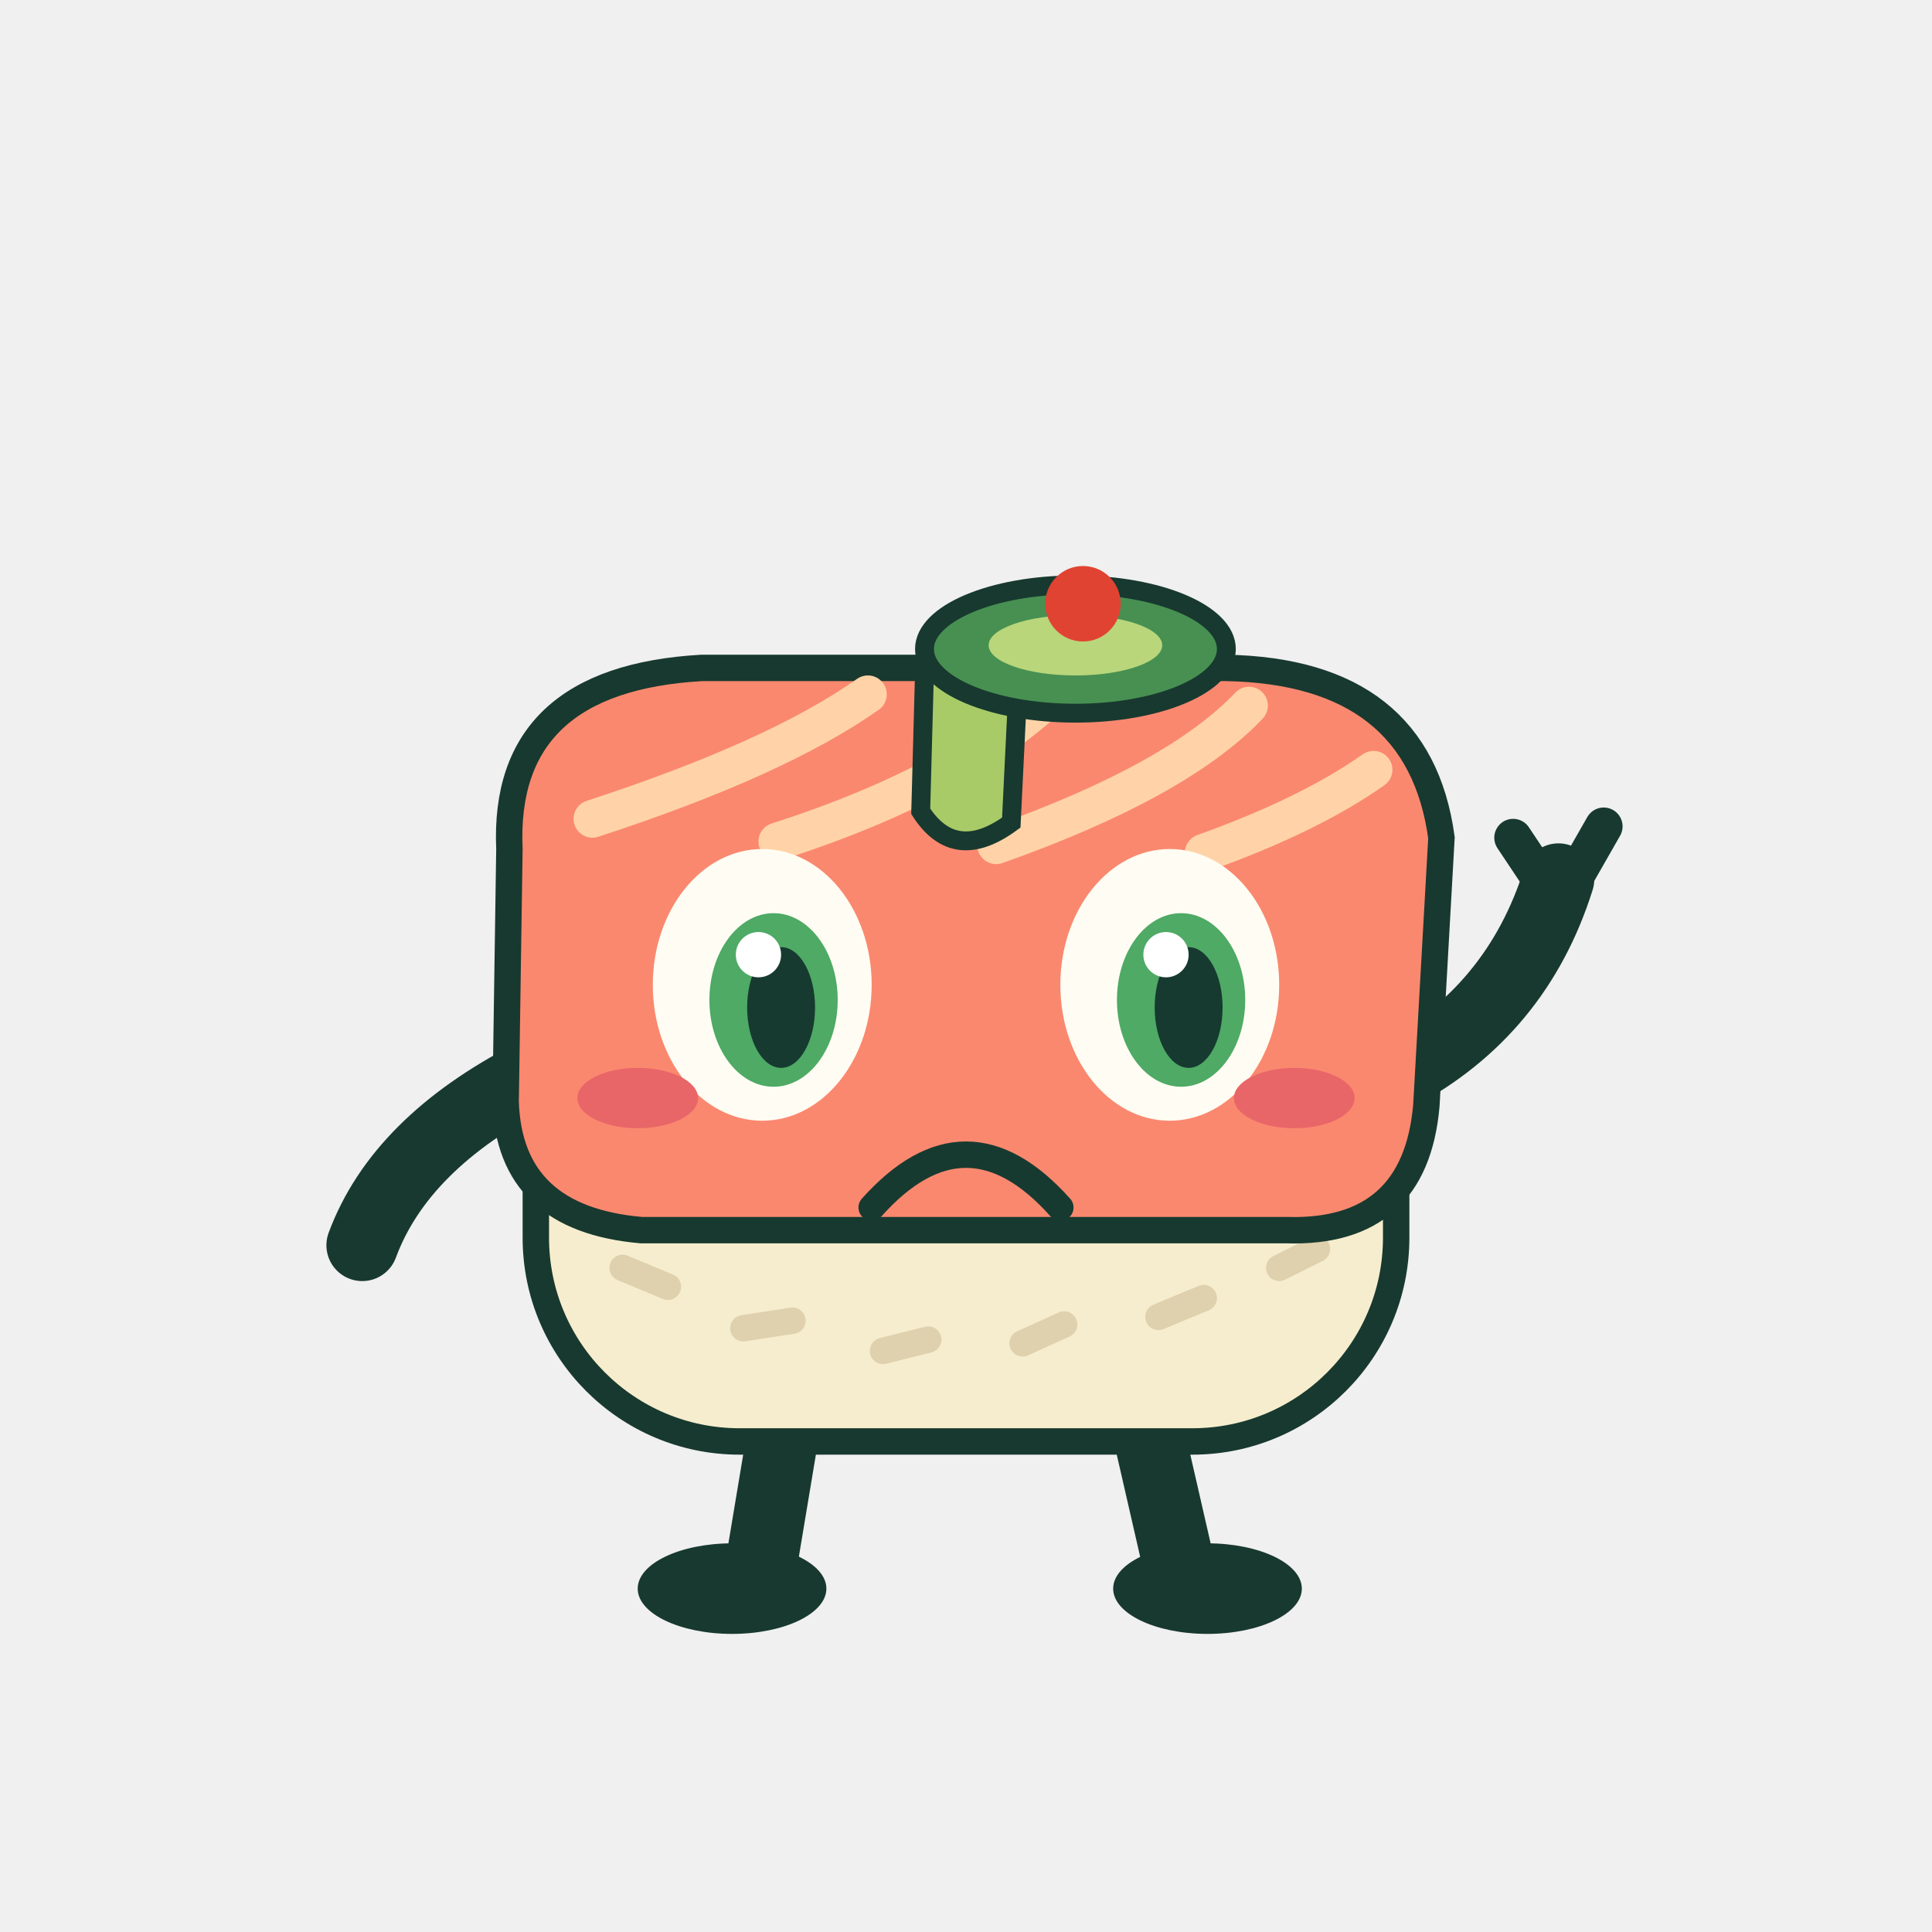
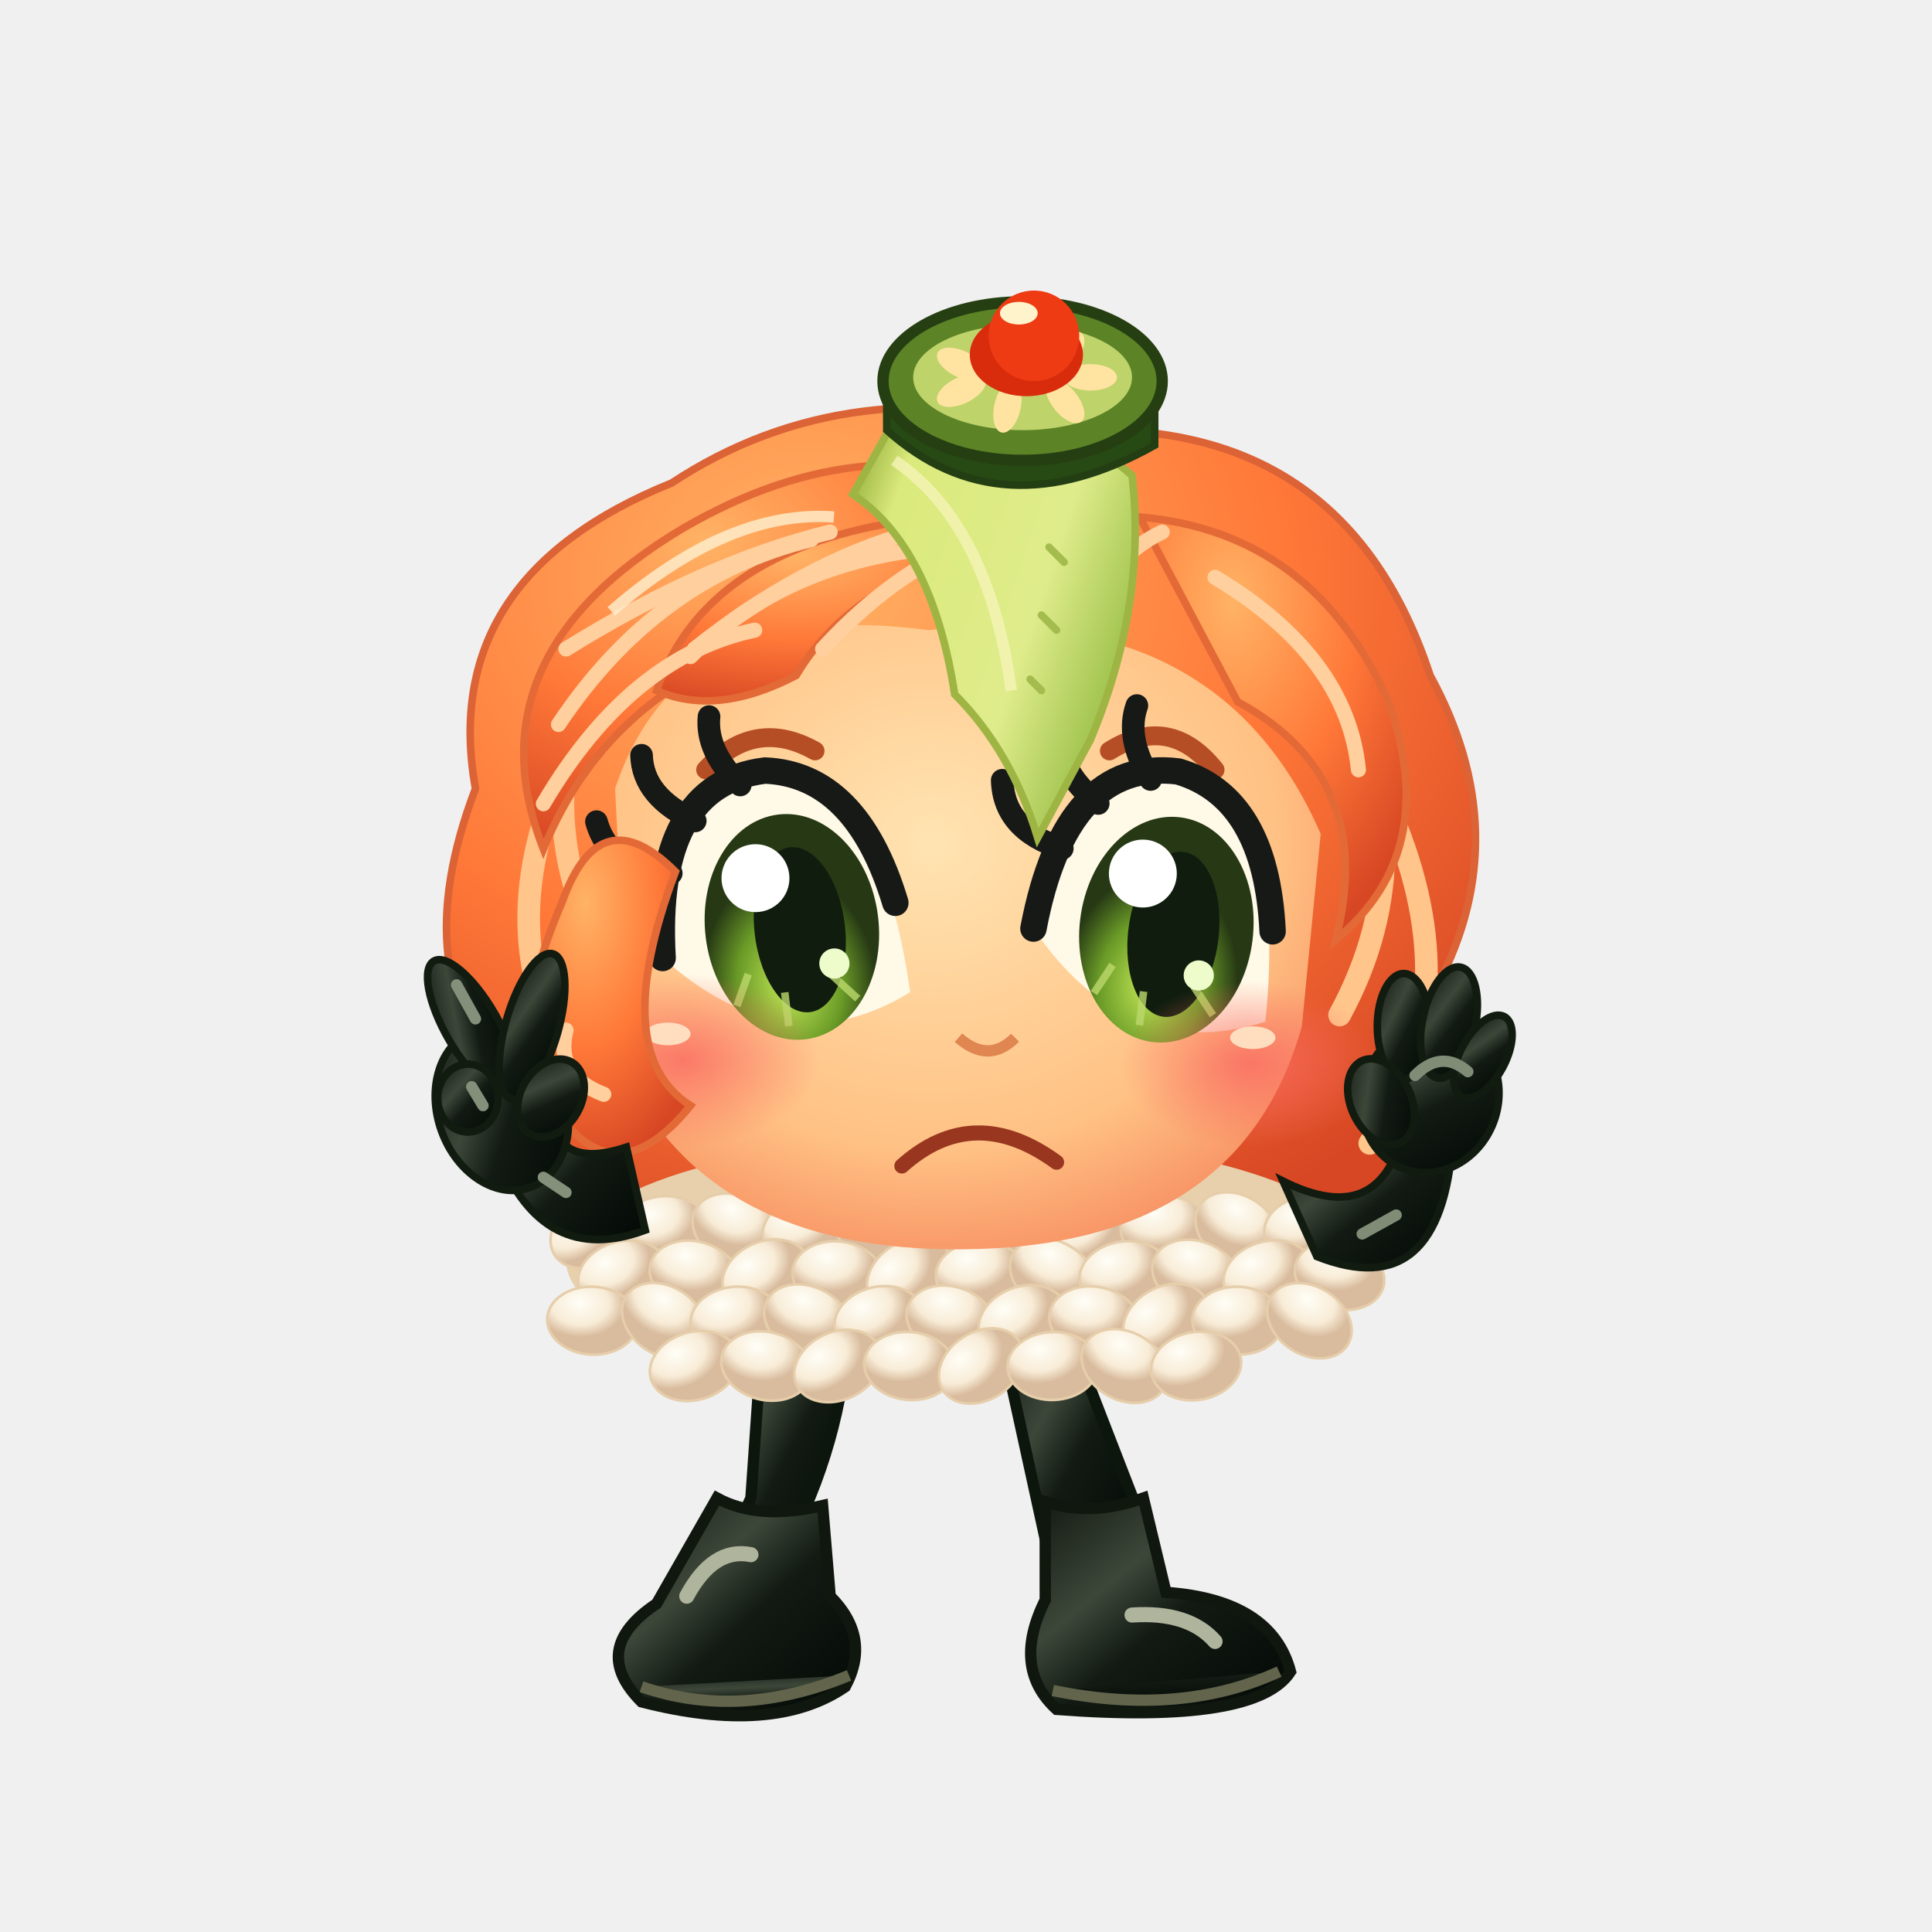
- <svg xmlns="http://www.w3.org/2000/svg" viewBox="0 0 512 512" width="512" height="512" role="img" aria-label="Suki sad">
+ <svg xmlns="http://www.w3.org/2000/svg" viewBox="0 0 512 512" width="512" height="512" role="img" aria-label="Sally sad">
+   <defs>
+     <radialGradient id="salmon" cx="35%" cy="20%" r="85%">
+       <stop stop-color="#ffb365" />
+       <stop offset=".55" stop-color="#ff7838" />
+       <stop offset="1" stop-color="#d74724" />
+     </radialGradient>
+     <radialGradient id="skin" cx="45%" cy="35%" r="70%">
+       <stop stop-color="#ffe4b2" />
+       <stop offset=".7" stop-color="#ffc184" />
+       <stop offset="1" stop-color="#f78e61" />
+     </radialGradient>
+     <radialGradient id="iris" cx="45%" cy="75%">
+       <stop stop-color="#c7eb58" />
+       <stop offset=".6" stop-color="#6a9b27" />
+       <stop offset="1" stop-color="#263814" />
+     </radialGradient>
+     <radialGradient id="rice" cx="35%" cy="25%">
+       <stop stop-color="#fffef7" />
+       <stop offset=".65" stop-color="#f8ecd7" />
+       <stop offset="1" stop-color="#d9bc9e" />
+     </radialGradient>
+     <linearGradient id="nori" x1="0" x2="1" y2="1">
+       <stop stop-color="#101610" />
+       <stop offset=".35" stop-color="#3d4739" />
+       <stop offset=".55" stop-color="#121a13" />
+       <stop offset="1" stop-color="#030905" />
+     </linearGradient>
+     <linearGradient id="avo" x2="1" y2=".5">
+       <stop stop-color="#81a02b" />
+       <stop offset=".2" stop-color="#dbea7c" />
+       <stop offset=".7" stop-color="#dfec8b" />
+       <stop offset="1" stop-color="#9ec24c" />
+     </linearGradient>
+     <radialGradient id="cheek">
+       <stop stop-color="#fa6c62" stop-opacity=".85" />
+       <stop offset="1" stop-color="#fa6c62" stop-opacity="0" />
+     </radialGradient>
+   </defs>
  <g id="character" transform="translate(0 0.000) rotate(0.000 256 280)">
-     <g id="nori-limbs" fill="#18392f" stroke="#18392f" stroke-width="19" stroke-linecap="round">
-       <path d="M210 365 L202 413 M301 365 L312 413 M141 285 Q106 303 96 330" fill="none" />
-       <ellipse cx="194" cy="421" rx="25" ry="12" stroke="none" />
-       <ellipse cx="320" cy="421" rx="25" ry="12" stroke="none" />
-       <g transform="rotate(0.000 370 285)">
-         <path d="M370 285 Q402 268 413 233" fill="none" />
-         <path d="M413 240 L401 222 M413 240 L425 219" fill="none" stroke-width="10" />
+     <g id="nori-legs" stroke="#0c160d" stroke-linecap="round" fill="url(#nori)">
+       <path d="M225 348 Q224 379 210 407 L192 412 L199 397 L202 354Z" stroke-width="3" />
+       <path d="M282 350 L301 399 L299 416 L279 417 L265 353Z" stroke-width="3" />
+     </g>
+     <g id="boots" fill="url(#nori)" stroke="#10170e" stroke-width="3">
+       <path d="M190 397 Q201 403 218 399 L220 423 Q231 434 224 447 Q205 460 170 451 Q156 437 174 425Z" />
+       <path d="M277 398 Q289 402 303 397 L309 422 Q337 424 342 443 Q333 457 280 453 Q268 442 277 424Z" />
+       <path d="M170 447 Q196 456 225 444 M279 448 Q313 455 339 443" stroke="#62644b" stroke-width="3" />
+       <path d="M182 423 q7 -13 17 -11 M300 428 q15 -1 22 7" stroke="#afb49d" stroke-width="4" fill="none" stroke-linecap="round" />
+     </g>
+     <g id="salmon-back">
+       <path d="M135 286 Q107 259 126 209 Q116 153 178 128 Q225 97 287 114 Q357 112 379 179 Q402 221 381 261 Q398 300 362 321 Q332 342 300 330 L182 331 Q145 334 135 286Z" fill="url(#salmon)" stroke="#db6336" stroke-width="2" />
+       <path d="M145 215 Q130 260 161 296 M154 185 Q138 231 175 276 M354 177 Q379 225 355 269 M370 219 Q389 267 363 303" fill="none" stroke="#ffc58b" stroke-width="6" stroke-linecap="round" />
+     </g>
+     <g id="rice-collar">
+       <ellipse cx="256" cy="334" rx="106" ry="33" fill="#e8d0ad" />
+       <ellipse cx="157" cy="326" rx="12" ry="9" transform="rotate(-35 157 326)" fill="url(#rice)" stroke="#e6ceab" stroke-width=".7" />
+       <ellipse cx="176" cy="326" rx="12" ry="9" transform="rotate(-4 176 326)" fill="url(#rice)" stroke="#e6ceab" stroke-width=".7" />
+       <ellipse cx="195" cy="326" rx="12" ry="9" transform="rotate(27 195 326)" fill="url(#rice)" stroke="#e6ceab" stroke-width=".7" />
+       <ellipse cx="214" cy="326" rx="12" ry="9" transform="rotate(-12 214 326)" fill="url(#rice)" stroke="#e6ceab" stroke-width=".7" />
+       <ellipse cx="233" cy="326" rx="12" ry="9" transform="rotate(19 233 326)" fill="url(#rice)" stroke="#e6ceab" stroke-width=".7" />
+       <ellipse cx="252" cy="326" rx="12" ry="9" transform="rotate(-20 252 326)" fill="url(#rice)" stroke="#e6ceab" stroke-width=".7" />
+       <ellipse cx="271" cy="326" rx="12" ry="9" transform="rotate(11 271 326)" fill="url(#rice)" stroke="#e6ceab" stroke-width=".7" />
+       <ellipse cx="290" cy="326" rx="12" ry="9" transform="rotate(-28 290 326)" fill="url(#rice)" stroke="#e6ceab" stroke-width=".7" />
+       <ellipse cx="309" cy="326" rx="12" ry="9" transform="rotate(3 309 326)" fill="url(#rice)" stroke="#e6ceab" stroke-width=".7" />
+       <ellipse cx="328" cy="326" rx="12" ry="9" transform="rotate(34 328 326)" fill="url(#rice)" stroke="#e6ceab" stroke-width=".7" />
+       <ellipse cx="347" cy="326" rx="12" ry="9" transform="rotate(-5 347 326)" fill="url(#rice)" stroke="#e6ceab" stroke-width=".7" />
+       <ellipse cx="165" cy="338" rx="12" ry="9" transform="rotate(-16 165 338)" fill="url(#rice)" stroke="#e6ceab" stroke-width=".7" />
+       <ellipse cx="184" cy="338" rx="12" ry="9" transform="rotate(15 184 338)" fill="url(#rice)" stroke="#e6ceab" stroke-width=".7" />
+       <ellipse cx="203" cy="338" rx="12" ry="9" transform="rotate(-24 203 338)" fill="url(#rice)" stroke="#e6ceab" stroke-width=".7" />
+       <ellipse cx="222" cy="338" rx="12" ry="9" transform="rotate(7 222 338)" fill="url(#rice)" stroke="#e6ceab" stroke-width=".7" />
+       <ellipse cx="241" cy="338" rx="12" ry="9" transform="rotate(-32 241 338)" fill="url(#rice)" stroke="#e6ceab" stroke-width=".7" />
+       <ellipse cx="260" cy="338" rx="12" ry="9" transform="rotate(-1 260 338)" fill="url(#rice)" stroke="#e6ceab" stroke-width=".7" />
+       <ellipse cx="279" cy="338" rx="12" ry="9" transform="rotate(30 279 338)" fill="url(#rice)" stroke="#e6ceab" stroke-width=".7" />
+       <ellipse cx="298" cy="338" rx="12" ry="9" transform="rotate(-9 298 338)" fill="url(#rice)" stroke="#e6ceab" stroke-width=".7" />
+       <ellipse cx="317" cy="338" rx="12" ry="9" transform="rotate(22 317 338)" fill="url(#rice)" stroke="#e6ceab" stroke-width=".7" />
+       <ellipse cx="336" cy="338" rx="12" ry="9" transform="rotate(-17 336 338)" fill="url(#rice)" stroke="#e6ceab" stroke-width=".7" />
+       <ellipse cx="355" cy="338" rx="12" ry="9" transform="rotate(14 355 338)" fill="url(#rice)" stroke="#e6ceab" stroke-width=".7" />
+       <ellipse cx="157" cy="350" rx="12" ry="9" transform="rotate(3 157 350)" fill="url(#rice)" stroke="#e6ceab" stroke-width=".7" />
+       <ellipse cx="176" cy="350" rx="12" ry="9" transform="rotate(34 176 350)" fill="url(#rice)" stroke="#e6ceab" stroke-width=".7" />
+       <ellipse cx="195" cy="350" rx="12" ry="9" transform="rotate(-5 195 350)" fill="url(#rice)" stroke="#e6ceab" stroke-width=".7" />
+       <ellipse cx="214" cy="350" rx="12" ry="9" transform="rotate(26 214 350)" fill="url(#rice)" stroke="#e6ceab" stroke-width=".7" />
+       <ellipse cx="233" cy="350" rx="12" ry="9" transform="rotate(-13 233 350)" fill="url(#rice)" stroke="#e6ceab" stroke-width=".7" />
+       <ellipse cx="252" cy="350" rx="12" ry="9" transform="rotate(18 252 350)" fill="url(#rice)" stroke="#e6ceab" stroke-width=".7" />
+       <ellipse cx="271" cy="350" rx="12" ry="9" transform="rotate(-21 271 350)" fill="url(#rice)" stroke="#e6ceab" stroke-width=".7" />
+       <ellipse cx="290" cy="350" rx="12" ry="9" transform="rotate(10 290 350)" fill="url(#rice)" stroke="#e6ceab" stroke-width=".7" />
+       <ellipse cx="309" cy="350" rx="12" ry="9" transform="rotate(-29 309 350)" fill="url(#rice)" stroke="#e6ceab" stroke-width=".7" />
+       <ellipse cx="328" cy="350" rx="12" ry="9" transform="rotate(2 328 350)" fill="url(#rice)" stroke="#e6ceab" stroke-width=".7" />
+       <ellipse cx="347" cy="350" rx="12" ry="9" transform="rotate(33 347 350)" fill="url(#rice)" stroke="#e6ceab" stroke-width=".7" />
+       <ellipse cx="184" cy="362" rx="12" ry="9" transform="rotate(-17 184 362)" fill="url(#rice)" stroke="#e6ceab" stroke-width=".7" />
+       <ellipse cx="203" cy="362" rx="12" ry="9" transform="rotate(14 203 362)" fill="url(#rice)" stroke="#e6ceab" stroke-width=".7" />
+       <ellipse cx="222" cy="362" rx="12" ry="9" transform="rotate(-25 222 362)" fill="url(#rice)" stroke="#e6ceab" stroke-width=".7" />
+       <ellipse cx="241" cy="362" rx="12" ry="9" transform="rotate(6 241 362)" fill="url(#rice)" stroke="#e6ceab" stroke-width=".7" />
+       <ellipse cx="260" cy="362" rx="12" ry="9" transform="rotate(-33 260 362)" fill="url(#rice)" stroke="#e6ceab" stroke-width=".7" />
+       <ellipse cx="279" cy="362" rx="12" ry="9" transform="rotate(-2 279 362)" fill="url(#rice)" stroke="#e6ceab" stroke-width=".7" />
+       <ellipse cx="298" cy="362" rx="12" ry="9" transform="rotate(29 298 362)" fill="url(#rice)" stroke="#e6ceab" stroke-width=".7" />
+       <ellipse cx="317" cy="362" rx="12" ry="9" transform="rotate(-10 317 362)" fill="url(#rice)" stroke="#e6ceab" stroke-width=".7" />
+     </g>
+     <g id="peach-face">
+       <path d="M163 209 Q180 158 246 167 Q323 159 350 221 L345 272 Q329 329 259 331 Q191 333 167 287Z" fill="url(#skin)" />
+       <path d="M187 204 Q200 190 216 199 M294 199 Q310 189 322 204" stroke="#b64e25" stroke-width="5" stroke-linecap="round" fill="none" />
+       <g transform="translate(207 247) rotate(-7)">
+         <path d="M-32 3 Q-30 -42 1 -42 Q31 -38 32 20 Q-3 36 -32 3" fill="#fff9e7" />
+         <ellipse cx="3" cy="-1" rx="23" ry="30" fill="url(#iris)" />
+         <ellipse cx="5" cy="0" rx="12" ry="22" fill="#101d0e" />
+         <path d="M-10 10 l-4 8 M-1 16 v9 M12 13 l6 7" stroke="#bbd86c" stroke-width="2" opacity=".8" />
+         <circle cx="-5" cy="-15" r="9" fill="white" />
+         <circle cx="13" cy="10" r="4" fill="#edfcca" />
+         <path d="M-32 3 Q-29 -43 1 -43 Q25 -39 31 -4" fill="none" stroke="#171916" stroke-width="7" stroke-linecap="round" />
+         <path d="M-27 -19 q-16 -3 -18 -16 M-19 -32 q-13 -8 -12 -19 M-6 -40 q-8 -10 -6 -19" stroke="#171916" stroke-width="6" fill="none" stroke-linecap="round" />
      </g>
+       <g transform="translate(306 247) rotate(7)">
+         <path d="M-32 3 Q-30 -42 1 -42 Q31 -38 32 20 Q-3 36 -32 3" fill="#fff9e7" />
+         <ellipse cx="3" cy="-1" rx="23" ry="30" fill="url(#iris)" />
+         <ellipse cx="5" cy="0" rx="12" ry="22" fill="#101d0e" />
+         <path d="M-10 10 l-4 8 M-1 16 v9 M12 13 l6 7" stroke="#bbd86c" stroke-width="2" opacity=".8" />
+         <circle cx="-5" cy="-15" r="9" fill="white" />
+         <circle cx="13" cy="10" r="4" fill="#edfcca" />
+         <path d="M-32 3 Q-29 -43 1 -43 Q25 -39 31 -4" fill="none" stroke="#171916" stroke-width="7" stroke-linecap="round" />
+         <path d="M-27 -19 q-16 -3 -18 -16 M-19 -32 q-13 -8 -12 -19 M-6 -40 q-8 -10 -6 -19" stroke="#171916" stroke-width="6" fill="none" stroke-linecap="round" />
+       </g>
+       <ellipse cx="181" cy="281" rx="36" ry="23" fill="url(#cheek)" />
+       <ellipse cx="331" cy="282" rx="34" ry="22" fill="url(#cheek)" />
+       <path d="M254 275 q8 7 15 0" stroke="#df8651" stroke-width="3" fill="none" />
+       <path d="M239 309 Q258 292 280 308" stroke="#993620" stroke-width="4" fill="none" stroke-linecap="round" />
+       <ellipse cx="177" cy="274" rx="6" ry="3" fill="#ffdebf" />
+       <ellipse cx="332" cy="275" rx="6" ry="3" fill="#ffdebf" />
    </g>
-     <g id="rice">
-       <rect x="142" y="260" width="228" height="122" rx="54" fill="#f6edce" stroke="#18392f" stroke-width="7" />
-       <path d="M165 336 l12 5 m20 11 l13 -2 m24 8 l12 -3 m25 1 l11 -5 m25 -2 l12 -5 m20 -8 l10 -5" stroke="#dfd1ad" stroke-width="7" stroke-linecap="round" />
+     <g id="salmon-bob-locks" fill="url(#salmon)" stroke="#e36a37" stroke-width="2">
+       <path d="M144 225 Q124 174 181 140 Q231 111 276 132 Q229 132 211 168 Q162 181 144 225Z" />
+       <path d="M149 239 Q130 283 152 300 Q166 314 183 293 Q161 279 179 231 Q159 211 149 239Z" />
+       <path d="M174 183 Q186 148 234 139 Q254 135 281 144 Q230 147 211 179 Q190 190 174 183Z" />
+       <path d="M302 137 Q348 141 368 186 Q382 226 354 249 Q365 206 328 186Z" />
+       <g fill="none" stroke="#ffcf9e" stroke-width="4" stroke-linecap="round">
+         <path d="M148 192 Q174 153 215 143 M144 213 Q167 174 200 167 M150 273 Q147 285 160 290 M322 153 Q357 174 360 204 M183 174 Q206 151 241 146" />
+         <path d="M150 172 Q187 149 220 141" />
+         <path d="M184 172 Q213 149 242 141" />
+         <path d="M218 172 Q239 149 264 141" />
+         <path d="M252 172 Q265 149 286 141" />
+         <path d="M286 172 Q291 149 308 141" />
+       </g>
+       <path d="M162 162 Q193 135 221 137" stroke="#fff0cf" stroke-width="3" fill="none" opacity=".8" />
    </g>
-     <g id="salmon">
-       <path d="M135 225 Q133 180 186 177 L325 177 Q376 178 382 222 L378 293 Q375 327 341 326 L170 326 Q135 323 134 292 Z" fill="#fa886f" stroke="#18392f" stroke-width="7" />
-       <path d="M157 217 Q206 201 230 184 M206 223 Q256 207 281 182 M264 224 Q312 207 331 187 M319 226 Q347 216 364 204" fill="none" stroke="#ffd3a7" stroke-width="10" stroke-linecap="round" />
+     <g id="avocado-forehead">
+       <path d="M235 115 Q274 103 300 126 Q304 160 289 196 L275 222 Q268 199 253 184 Q247 145 226 131Z" fill="url(#avo)" stroke="#9eb544" stroke-width="2" />
+       <path d="M237 122 Q262 139 268 183" stroke="#f5f4b7" stroke-width="3" opacity=".8" fill="none" />
+       <path d="M278 145 l4 4 m-6 14 l4 4 m-7 13 l3 3" stroke="#a4bc4d" stroke-width="2" stroke-linecap="round" />
    </g>
-     <g id="garnish">
-       <path d="M245 178 L244 215 Q253 229 268 218 L270 177" fill="#a8cb68" stroke="#18392f" stroke-width="5" />
-       <ellipse cx="285" cy="172" rx="40" ry="17" fill="#479052" stroke="#18392f" stroke-width="5" />
-       <ellipse cx="285" cy="171" rx="23" ry="8" fill="#b9d67b" />
-       <circle cx="287" cy="160" r="10" fill="#e14332" />
+     <g id="jalapeno-hat">
+       <path d="M235 100 L235 114 Q265 141 306 118 L306 103Z" fill="#274a14" stroke="#243e13" stroke-width="2" />
+       <ellipse cx="271" cy="101" rx="37" ry="21" fill="#5c8326" stroke="#263f12" stroke-width="3" />
+       <ellipse cx="271" cy="100" rx="29" ry="14" fill="#bfd36b" />
+       <ellipse cx="289.00" cy="100.00" rx="7" ry="3.5" transform="rotate(0.00 289.00 100.00)" fill="#ffe4a1" />
+       <ellipse cx="282.22" cy="106.25" rx="7" ry="3.5" transform="rotate(51.43 282.22 106.25)" fill="#ffe4a1" />
+       <ellipse cx="266.99" cy="107.80" rx="7" ry="3.5" transform="rotate(102.86 266.99 107.80)" fill="#ffe4a1" />
+       <ellipse cx="254.78" cy="103.47" rx="7" ry="3.5" transform="rotate(154.29 254.78 103.47)" fill="#ffe4a1" />
+       <ellipse cx="254.78" cy="96.53" rx="7" ry="3.5" transform="rotate(205.71 254.78 96.53)" fill="#ffe4a1" />
+       <ellipse cx="266.99" cy="92.20" rx="7" ry="3.5" transform="rotate(257.14 266.99 92.20)" fill="#ffe4a1" />
+       <ellipse cx="282.22" cy="93.75" rx="7" ry="3.5" transform="rotate(308.57 282.22 93.75)" fill="#ffe4a1" />
+       <ellipse cx="272" cy="94" rx="15" ry="11" fill="#d82c0d" />
+       <circle cx="274" cy="89" r="12" fill="#ee3b13" />
+       <ellipse cx="270" cy="83" rx="5" ry="3" fill="#fff3cc" />
    </g>
-     <g id="face">
-       <ellipse cx="202" cy="261" rx="29" ry="36" fill="#fffdf3" />
-       <ellipse cx="205" cy="265" rx="17" ry="23" fill="#4eaa65" />
-       <ellipse cx="207" cy="267" rx="9" ry="16" fill="#173a30" />
-       <circle cx="201" cy="253" r="6" fill="white" />
-       <ellipse cx="310" cy="261" rx="29" ry="36" fill="#fffdf3" />
-       <ellipse cx="313" cy="265" rx="17" ry="23" fill="#4eaa65" />
-       <ellipse cx="315" cy="267" rx="9" ry="16" fill="#173a30" />
-       <circle cx="309" cy="253" r="6" fill="white" />
-       <ellipse cx="169" cy="291" rx="16" ry="8" fill="#e86668" />
-       <ellipse cx="343" cy="291" rx="16" ry="8" fill="#e86668" />
-       <path d="M231 320 Q256 292 281 320" fill="none" stroke="#173a30" stroke-width="7" stroke-linecap="round" />
+     <g id="left-arm-glove" fill="url(#nori)" stroke="#111b10" stroke-width="2">
+       <path d="M171 326 Q144 336 132 306 L137 287 L146 290 Q145 311 166 304Z" />
+       <ellipse cx="133" cy="294" rx="17" ry="22" transform="rotate(-20 133 294)" />
+       <ellipse cx="125" cy="272" rx="7" ry="20" transform="rotate(-30 125 272)" />
+       <ellipse cx="141" cy="272" rx="7" ry="20" transform="rotate(16 141 272)" />
+       <ellipse cx="146" cy="291" rx="8" ry="11" transform="rotate(30 146 291)" />
+       <ellipse cx="124" cy="291" rx="8" ry="9" />
+       <path d="M126 270 l-5 -9 M128 293 l-3 -5 M144 312 l6 4" fill="none" stroke="#85907b" stroke-width="3" stroke-linecap="round" />
+     </g>
+     <g id="right-arm-glove" transform="rotate(0.000 340 320)" fill="url(#nori)" stroke="#111b10" stroke-width="2">
+       <path d="M340 313 Q366 326 372 299 L385 302 Q382 346 349 333Z" />
+       <ellipse cx="379" cy="291" rx="18" ry="20" transform="rotate(20 379 291)" />
+       <ellipse cx="372" cy="272" rx="7" ry="14" />
+       <ellipse cx="384" cy="271" rx="7" ry="15" transform="rotate(12 384 271)" />
+       <ellipse cx="393" cy="280" rx="6" ry="12" transform="rotate(28 393 280)" />
+       <ellipse cx="366" cy="292" rx="8" ry="12" transform="rotate(-25 366 292)" />
+       <path d="M375 285 q7 -7 14 -1 M361 327 l9 -5" stroke="#818c77" stroke-width="3" fill="none" stroke-linecap="round" />
    </g>
  </g>
</svg>
